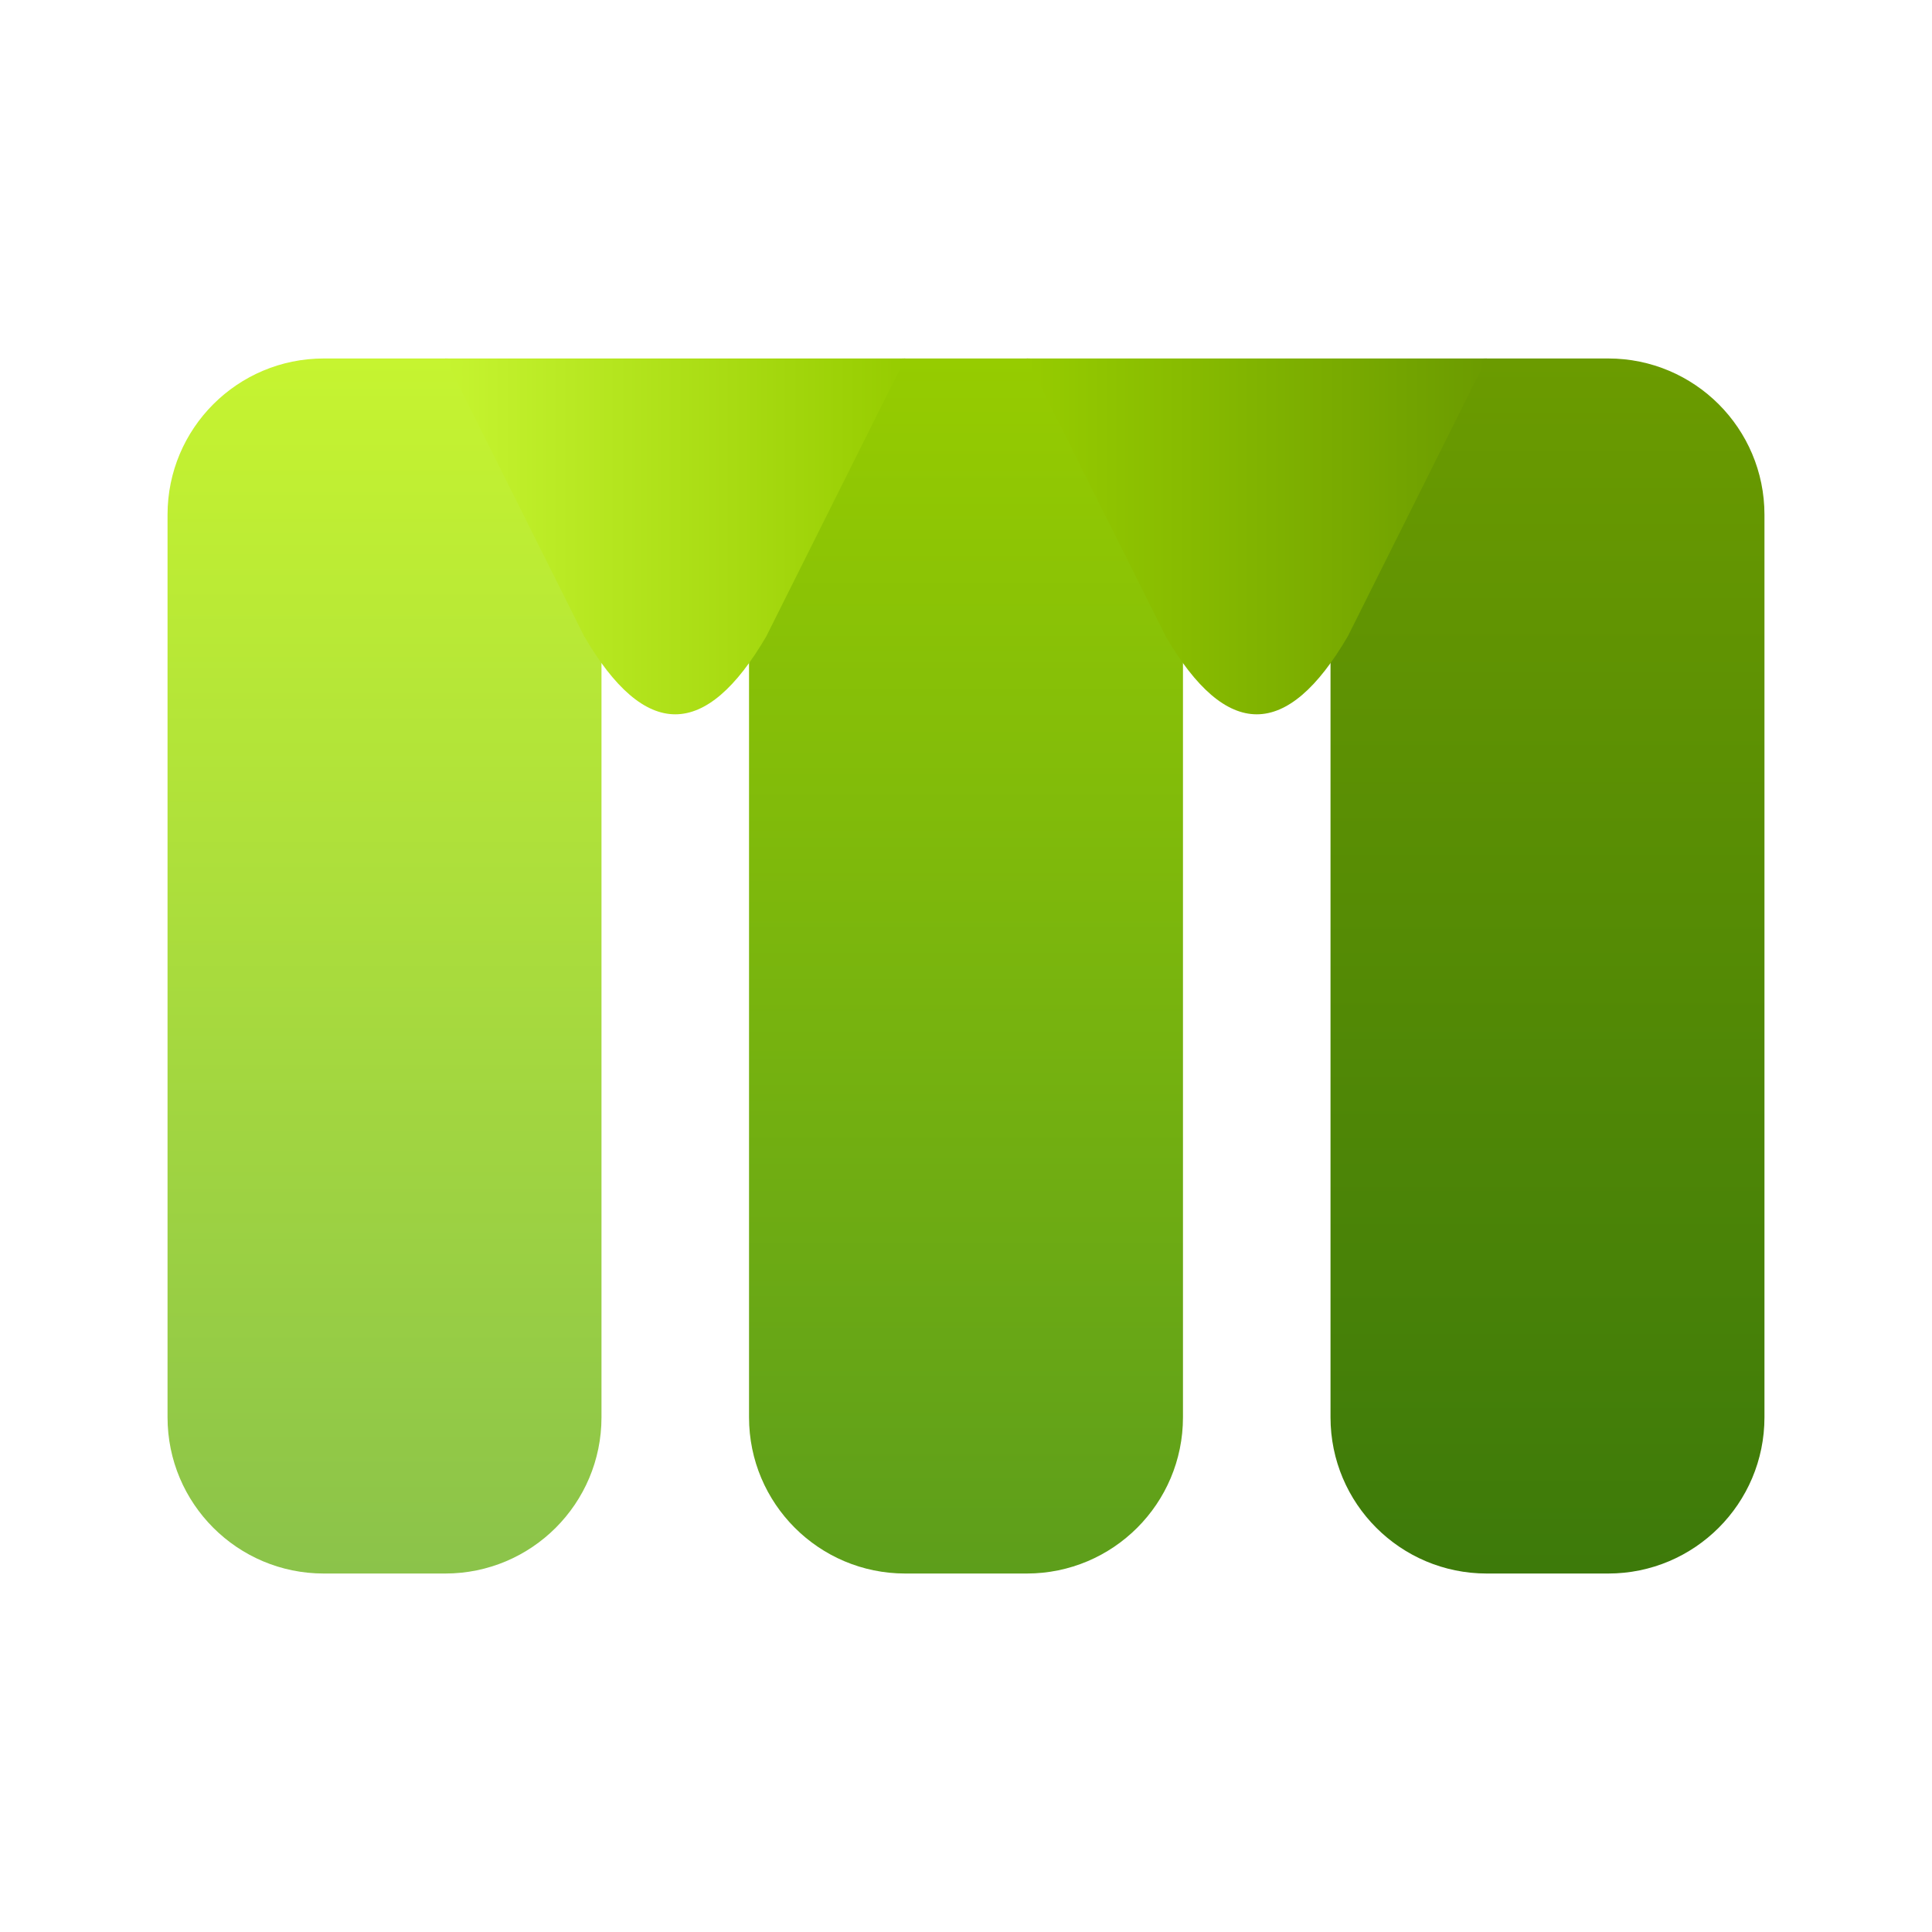
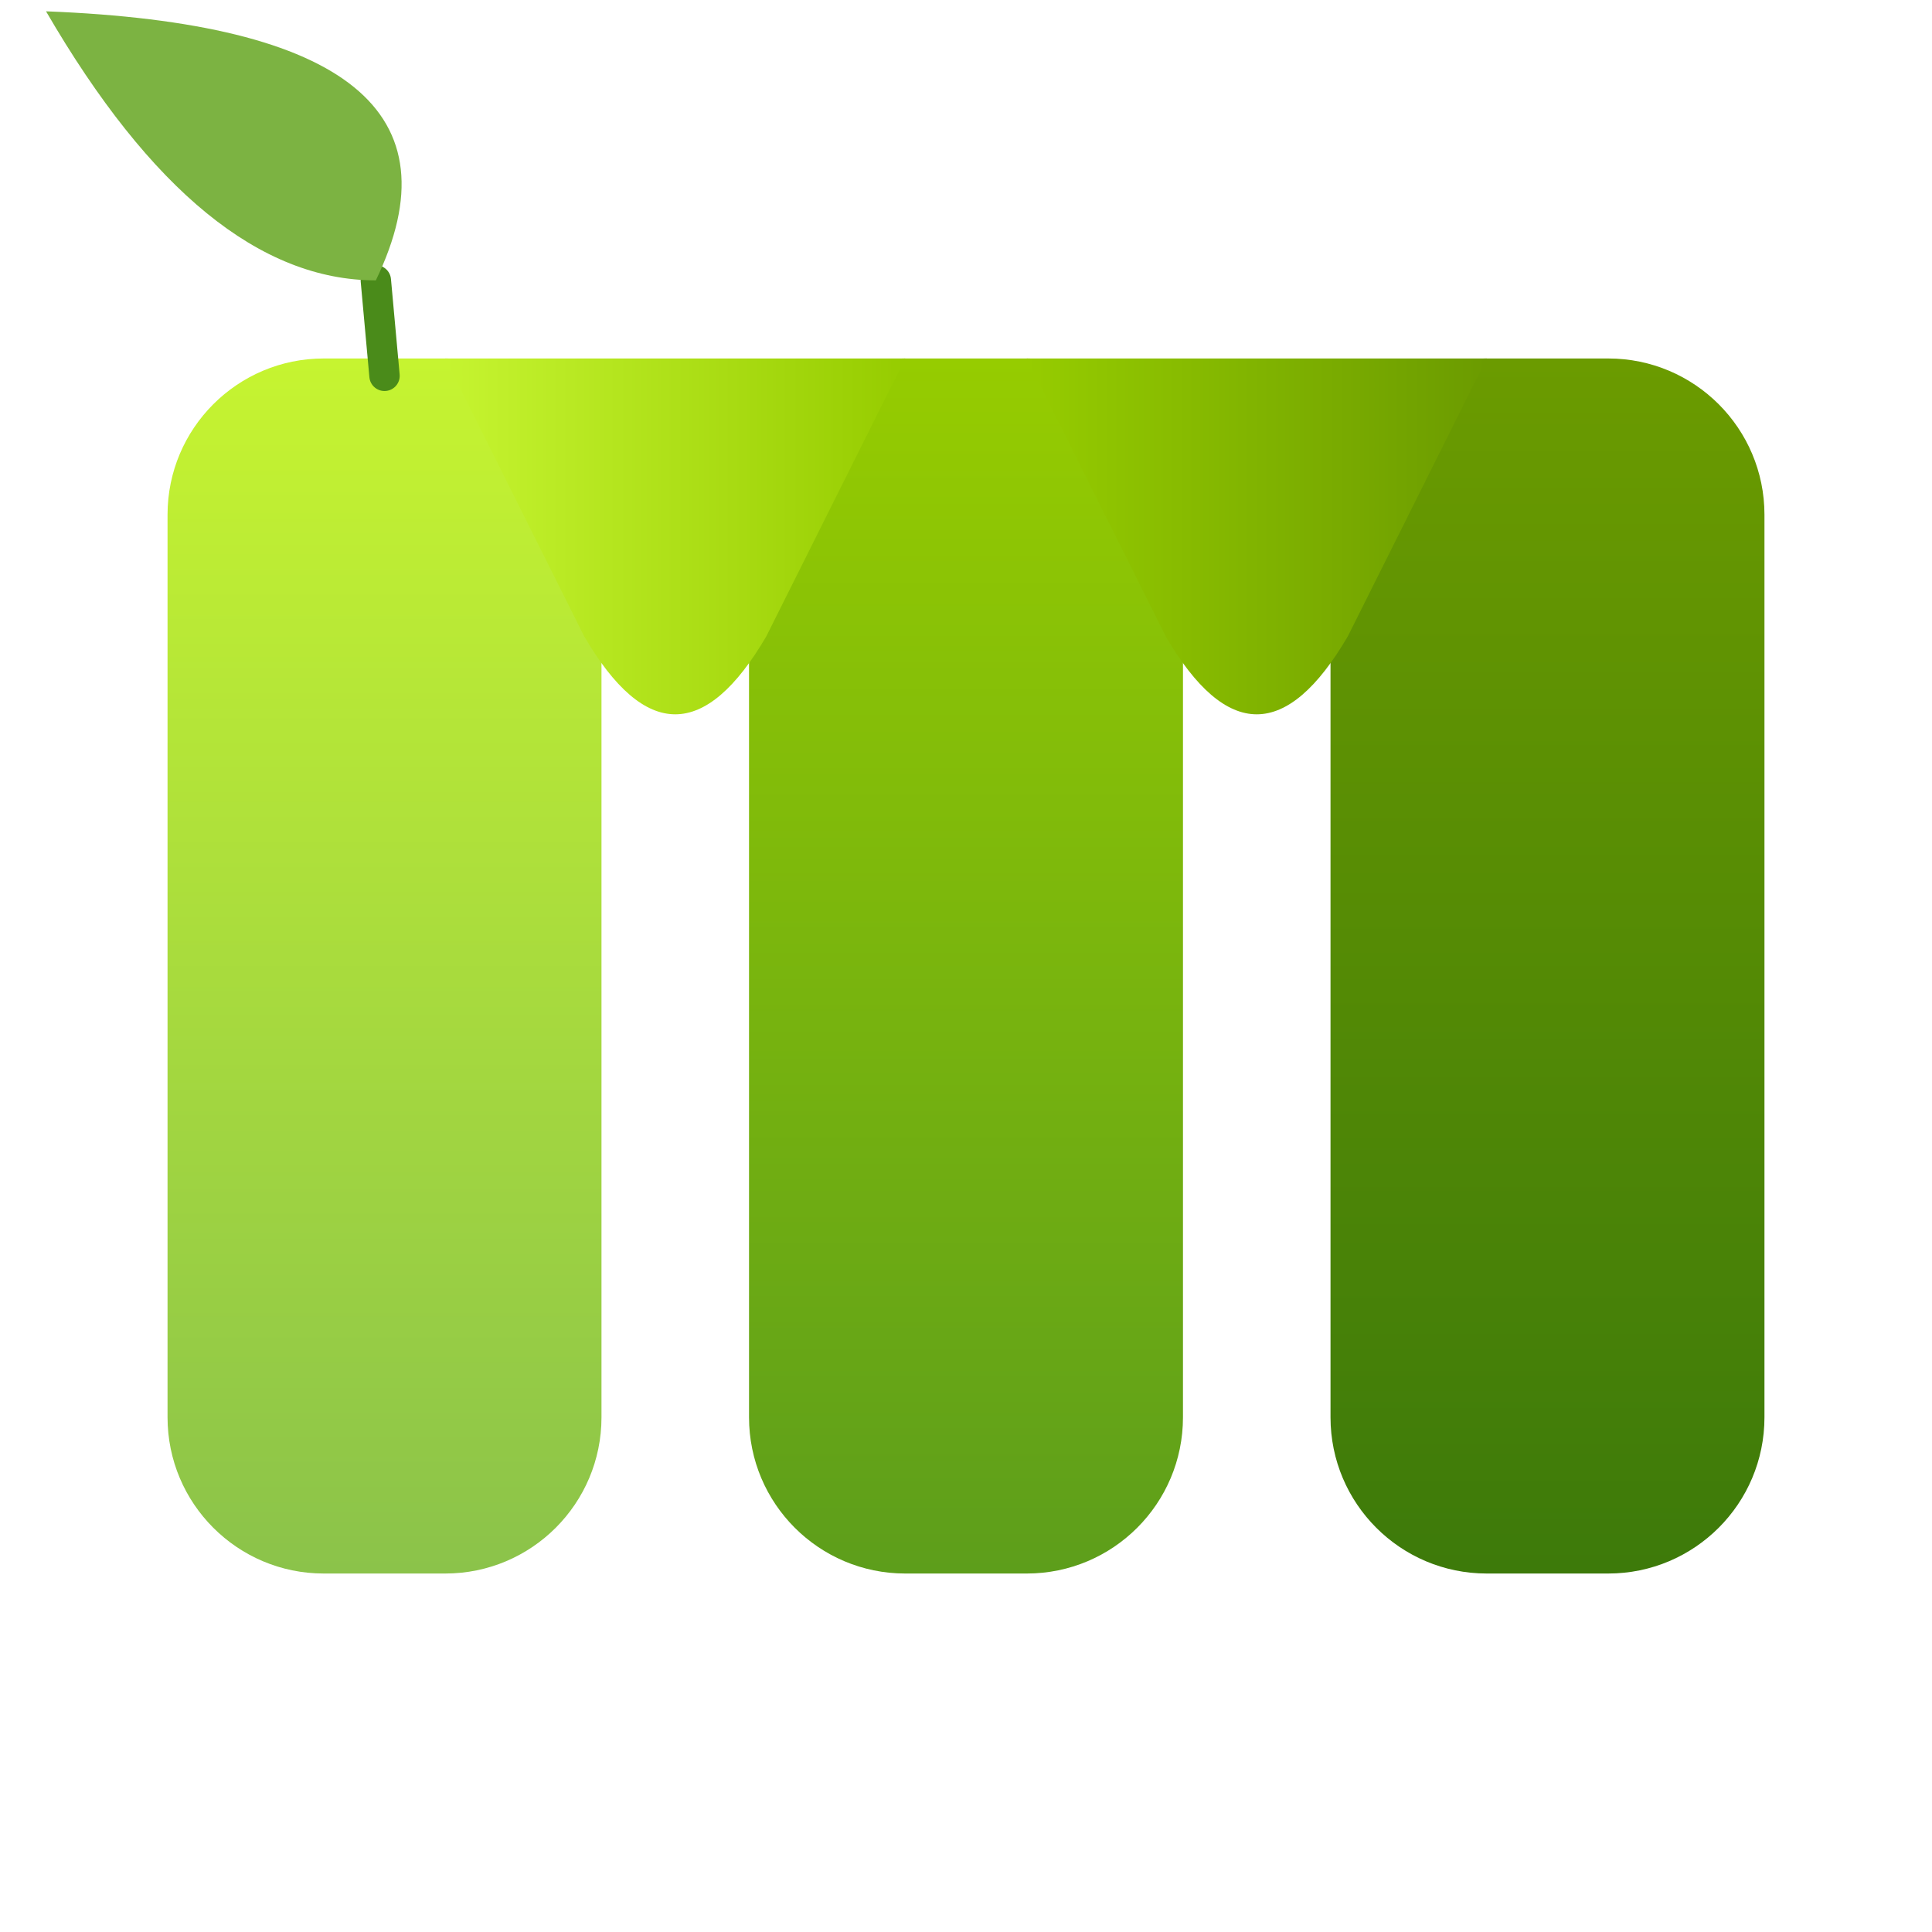
<svg xmlns="http://www.w3.org/2000/svg" viewBox="0 0 512 512">
  <defs>
    <linearGradient id="col1" gradientUnits="userSpaceOnUse" x1="122" y1="136" x2="122" y2="416">
      <stop offset="0%" stop-color="#c6f430" />
      <stop offset="100%" stop-color="#8bc34a" />
    </linearGradient>
    <linearGradient id="col2" gradientUnits="userSpaceOnUse" x1="256" y1="136" x2="256" y2="416">
      <stop offset="0%" stop-color="#96cc00" />
      <stop offset="100%" stop-color="#5d9e1b" />
    </linearGradient>
    <linearGradient id="col3" gradientUnits="userSpaceOnUse" x1="390" y1="136" x2="390" y2="416">
      <stop offset="0%" stop-color="#6b9b00" />
      <stop offset="100%" stop-color="#3d7a0a" />
    </linearGradient>
    <linearGradient id="br1" gradientUnits="userSpaceOnUse" x1="136" y1="136" x2="242" y2="136">
      <stop offset="0%" stop-color="#c6f430" />
      <stop offset="100%" stop-color="#96cc00" />
    </linearGradient>
    <linearGradient id="br2" gradientUnits="userSpaceOnUse" x1="270" y1="136" x2="376" y2="136">
      <stop offset="0%" stop-color="#96cc00" />
      <stop offset="100%" stop-color="#6b9b00" />
    </linearGradient>
  </defs>
  <g transform="translate(256,256) scale(1.15) translate(-256,-276)">
    <rect x="72" y="136" width="100" height="280" rx="36" fill="url(#col1)" />
    <rect x="206" y="136" width="100" height="280" rx="36" fill="url(#col2)" />
    <rect x="340" y="136" width="100" height="280" rx="36" fill="url(#col3)" />
    <path d="M136,136 L168,200 Q189,236 210,200 L242,136 Z" fill="url(#br1)" />
    <path d="M270,136 L302,200 Q323,236 344,200 L376,136 Z" fill="url(#br2)" />
+     <path d="M122,140 L120,118" fill="none" stroke="#4a8b1a" stroke-width="7" stroke-linecap="round" />
+     <path d="M120,118 Q 148,60 44,56 Q 80,118 120,118 Z" fill="#7cb342" />
  </g>
</svg>
